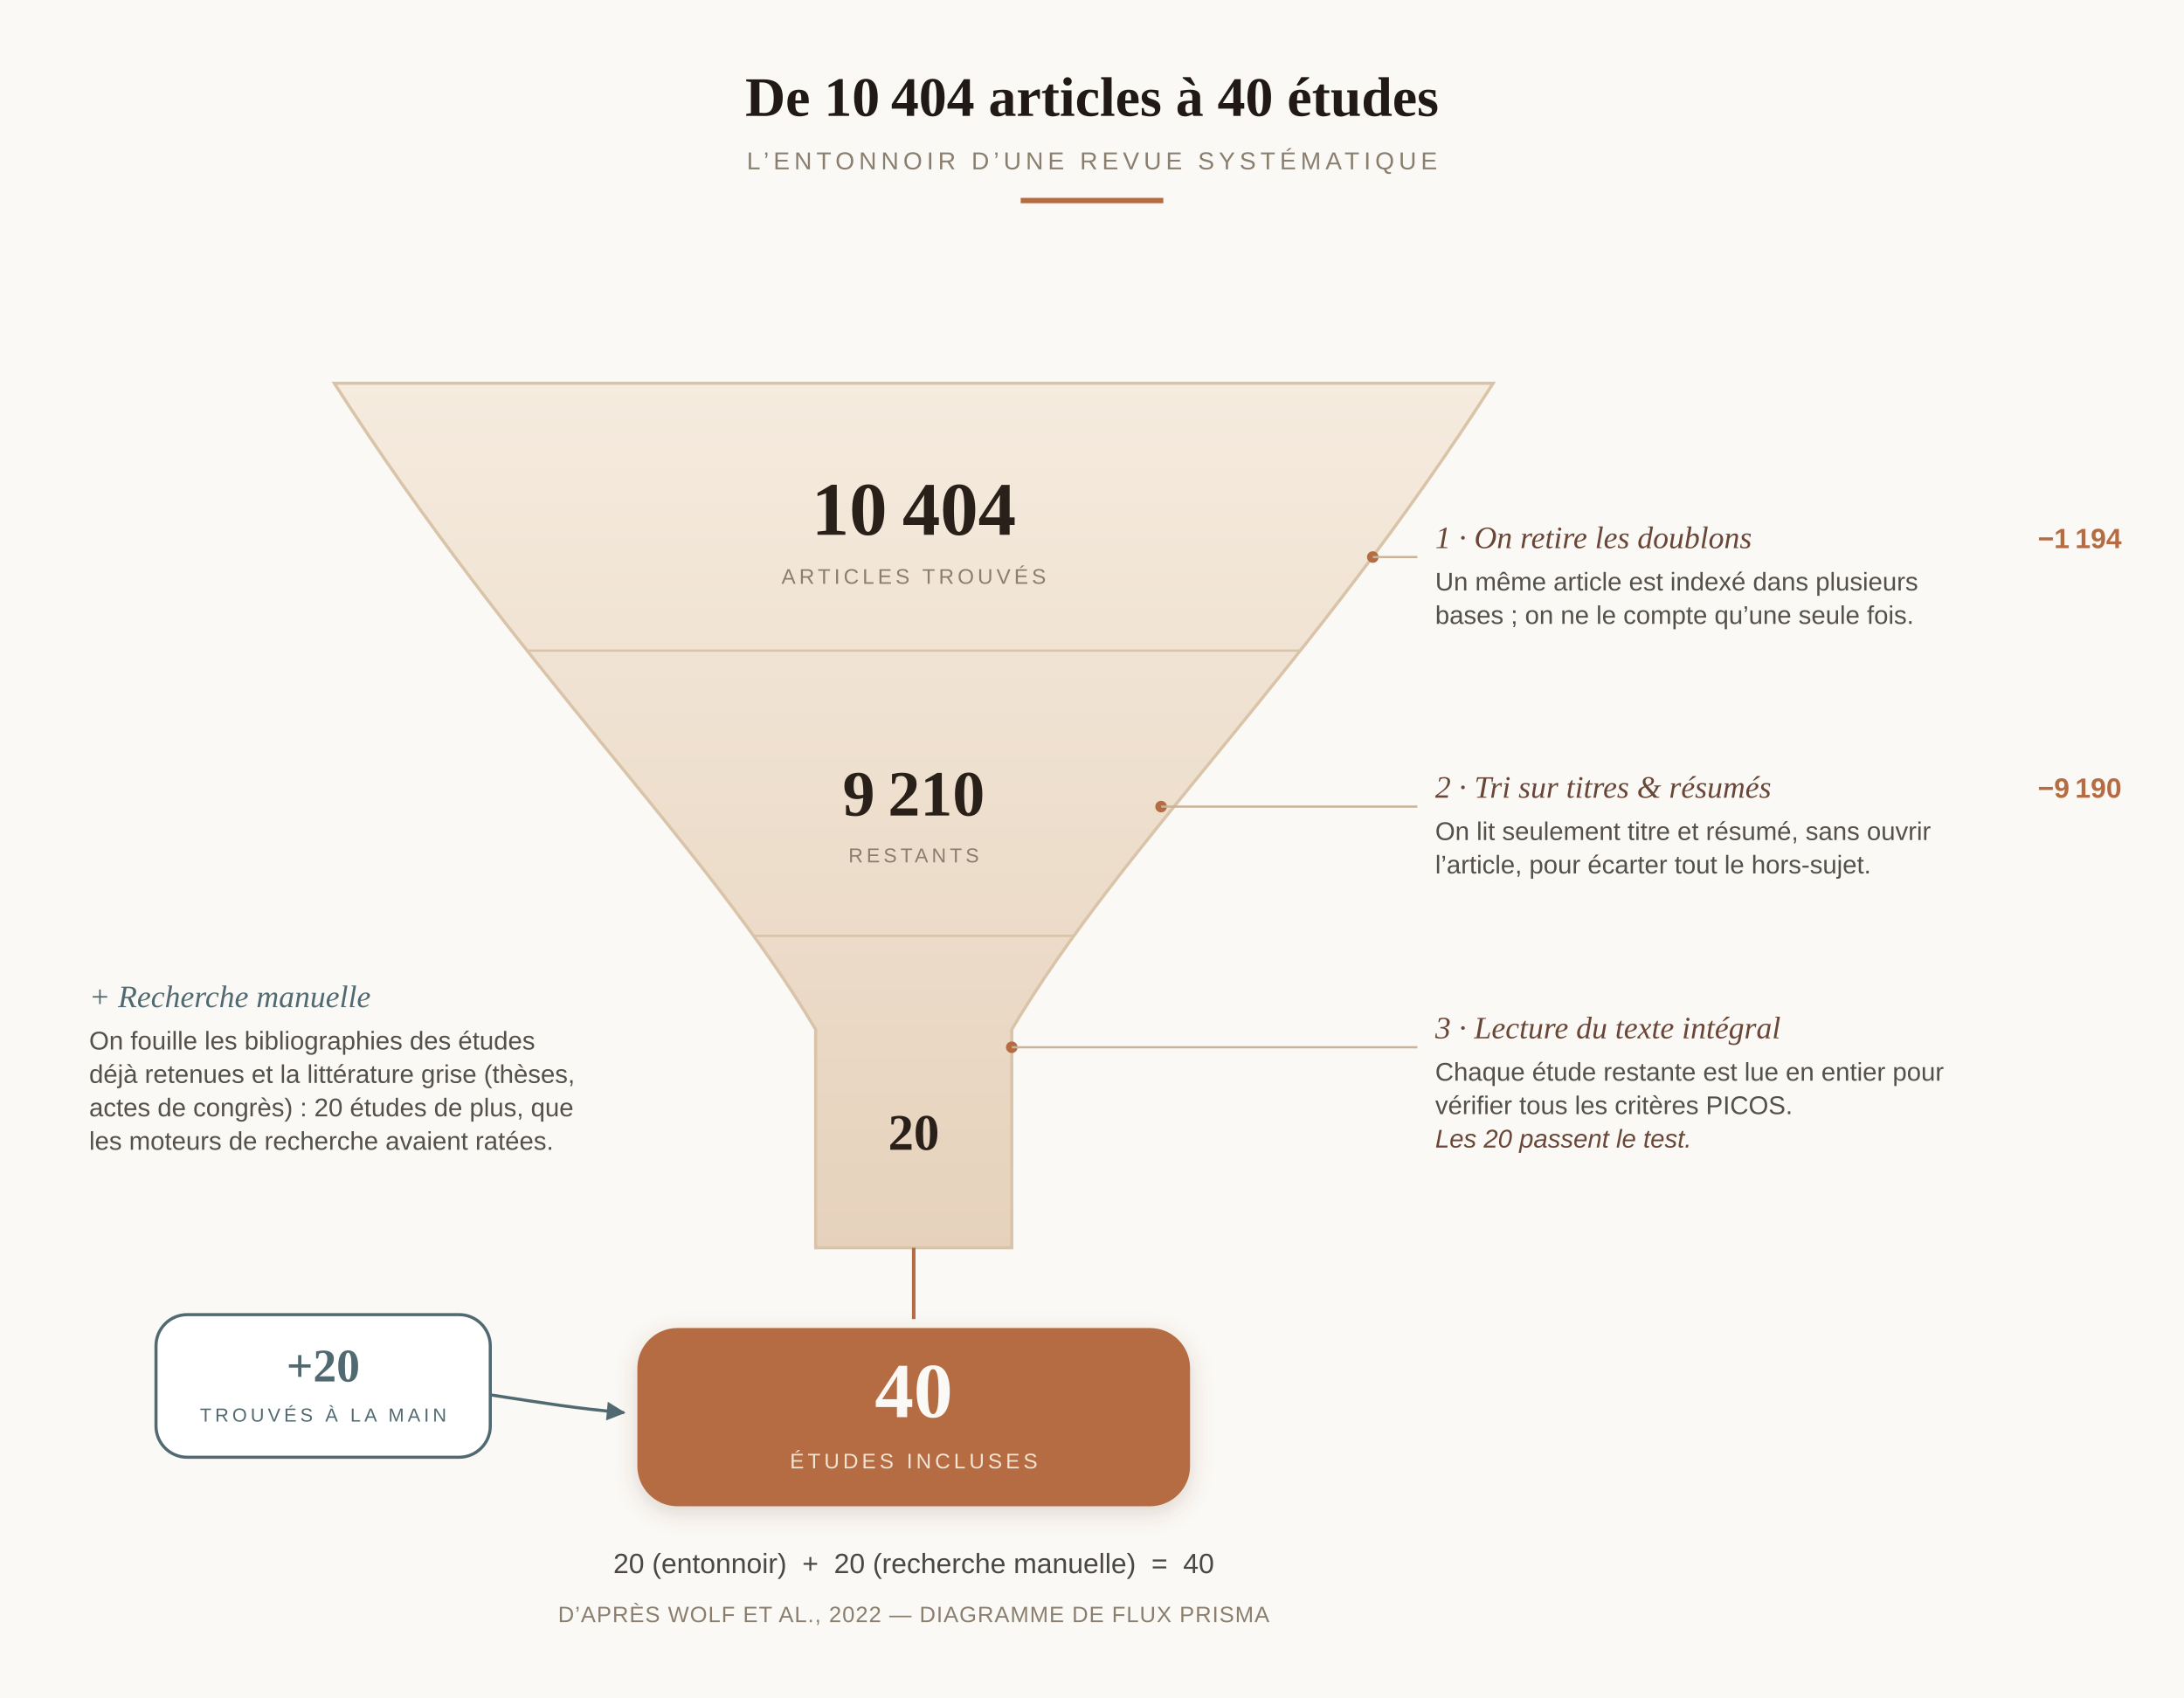
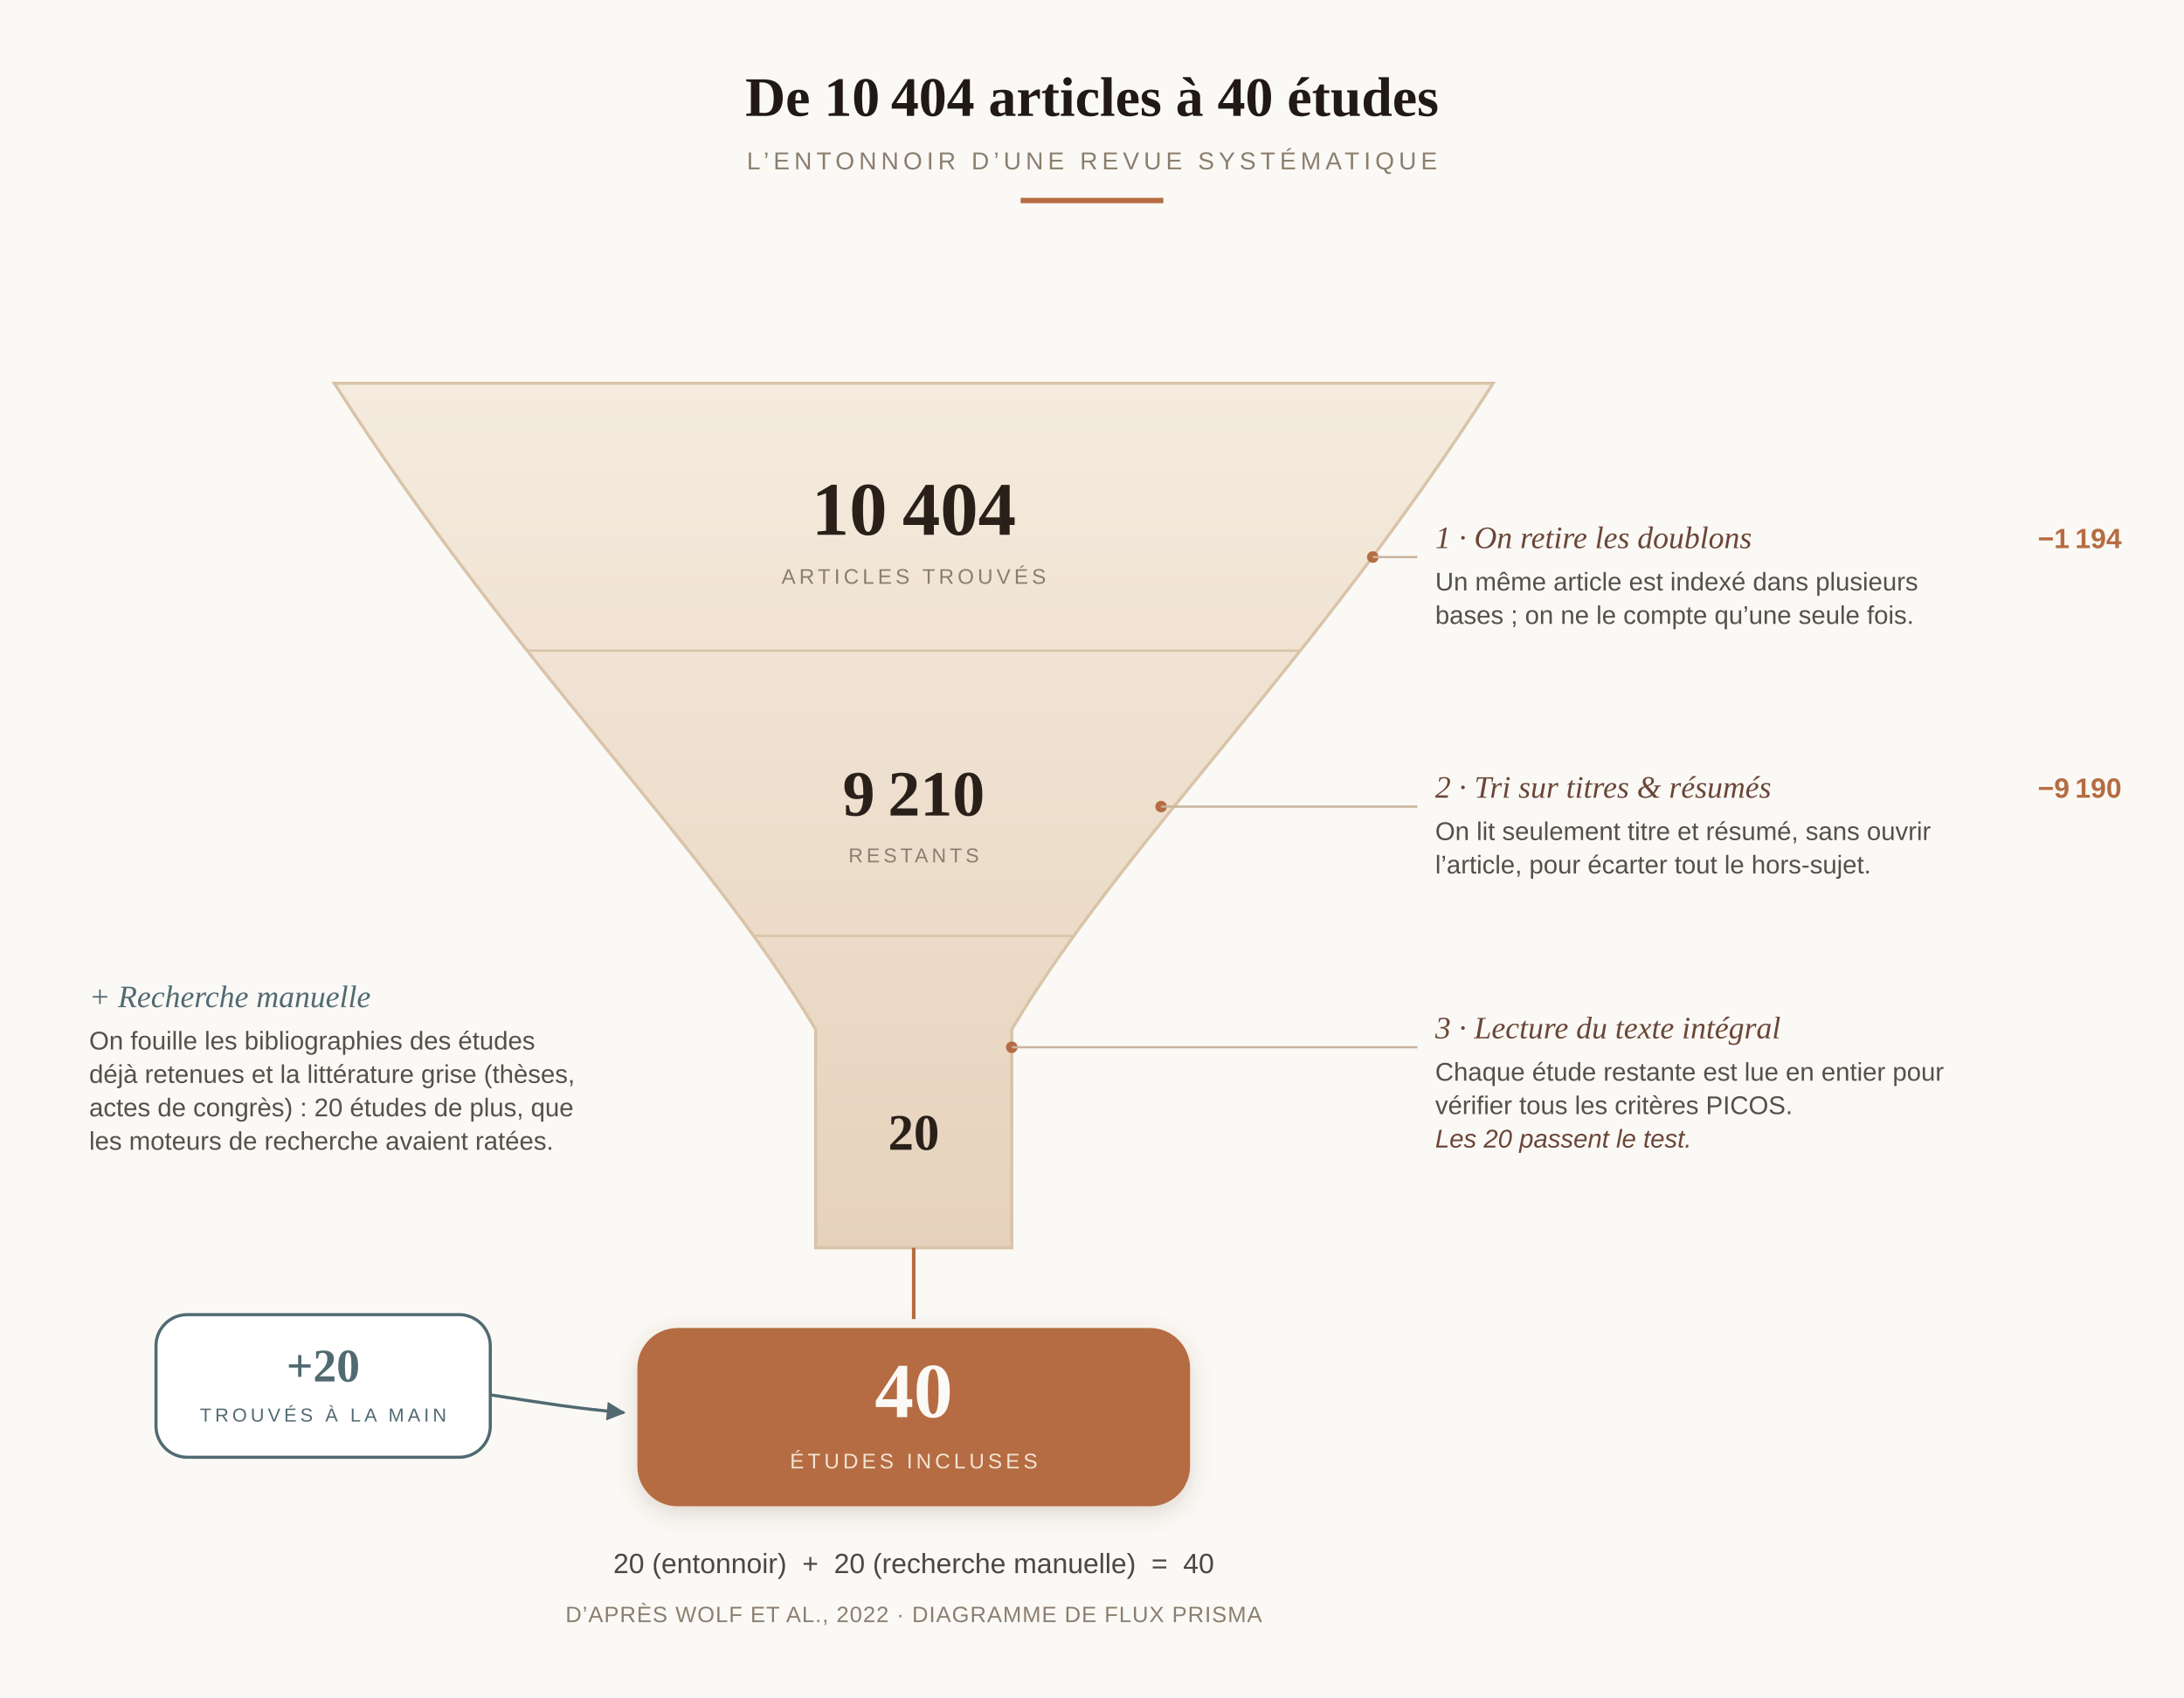
<svg xmlns="http://www.w3.org/2000/svg" viewBox="0 0 980 762" role="img" aria-label="Entonnoir d'une revue systématique. 10 404 articles trouvés. On retire les doublons (−1 194) : 9 210 restants. Tri sur titres et résumés (−9 190) : 20 lus en entier, tous confirmés au texte intégral selon les critères PICOS. La recherche manuelle dans les bibliographies et la littérature grise ajoute 20 études. Total : 40 études incluses.">
  <defs>
    <style>
      .num  { font-family: Georgia,'Times New Roman',serif; font-weight:700; fill:#2A201A; }
      .mlab { font-family:'Helvetica Neue',Arial,sans-serif; fill:#8A7E6E; letter-spacing:1.6px; }
      .step { font-family: Georgia,'Times New Roman',serif; font-style:italic; }
      .exp  { font-family:'Helvetica Neue',Arial,sans-serif; fill:#54504A; }
      .cap  { font-family:'Helvetica Neue',Arial,sans-serif; fill:#4A4744; }
      .foot { font-family:'Helvetica Neue',Arial,sans-serif; fill:#8A7E6E; letter-spacing:0.4px; }
      .h1   { font-family: Georgia,'Times New Roman',serif; font-weight:700; fill:#211915; }
      .h2   { font-family:'Helvetica Neue',Arial,sans-serif; fill:#8A7E6E; letter-spacing:2px; }
      .delta{ font-family:'Helvetica Neue',Arial,sans-serif; font-weight:700; fill:#B56C42; }
    </style>
    <linearGradient id="fun" x1="0" y1="0" x2="0" y2="1">
      <stop offset="0" stop-color="#F5EBDE" />
      <stop offset="1" stop-color="#E6D2BC" />
    </linearGradient>
    <marker id="arw" markerWidth="9" markerHeight="9" refX="5.5" refY="3" orient="auto">
      <path d="M0,0 L6,3 L0,6 Z" fill="#516A72" />
    </marker>
    <filter id="psh" x="-20%" y="-20%" width="140%" height="160%">
      <feDropShadow dx="0" dy="3" stdDeviation="5" flood-color="#6A4638" flood-opacity="0.20" />
    </filter>
    <clipPath id="fclip">
      <path d="M150,172 C232,300 316,378 366,462 L366,560 L454,560 L454,462 C504,378 588,300 670,172 Z" />
    </clipPath>
  </defs>
  <rect x="0" y="0" width="980" height="762" fill="#FBF9F5" />
  <text class="h1" x="490" y="52" font-size="25" text-anchor="middle">De 10 404 articles à 40 études</text>
  <text class="h2" x="490" y="76" font-size="11" text-anchor="middle">L’ENTONNOIR D’UNE REVUE SYSTÉMATIQUE</text>
  <line x1="458" y1="90" x2="522" y2="90" stroke="#B56C42" stroke-width="2.4" />
  <path d="M150,172 C232,300 316,378 366,462 L366,560 L454,560 L454,462 C504,378 588,300 670,172 Z" fill="url(#fun)" stroke="#D9C4A9" stroke-width="1.4" />
  <g clip-path="url(#fclip)" stroke="#D9C4A9" stroke-width="1">
    <line x1="150" y1="292" x2="670" y2="292" />
    <line x1="150" y1="420" x2="670" y2="420" />
  </g>
  <text class="num" x="410" y="240" font-size="34" text-anchor="middle">10 404</text>
  <text class="mlab" x="410" y="262" font-size="9.5" text-anchor="middle">ARTICLES TROUVÉS</text>
  <text class="num" x="410" y="366" font-size="29" text-anchor="middle">9 210</text>
  <text class="mlab" x="410" y="387" font-size="9" text-anchor="middle">RESTANTS</text>
  <text class="num" x="410" y="516" font-size="23" text-anchor="middle">20</text>
  <circle cx="616" cy="250" r="2.6" fill="#B56C42" />
  <line x1="616" y1="250" x2="636" y2="250" stroke="#C7B49B" stroke-width="1" />
  <text class="step" x="644" y="246" font-size="14" fill="#6A4638">1 · On retire les doublons</text>
  <text class="delta" x="952" y="246" font-size="12.5" text-anchor="end">−1 194</text>
  <text class="exp" x="644" y="265" font-size="11.5">Un même article est indexé dans plusieurs</text>
  <text class="exp" x="644" y="280" font-size="11.5">bases ; on ne le compte qu’une seule fois.</text>
  <circle cx="521" cy="362" r="2.6" fill="#B56C42" />
  <line x1="521" y1="362" x2="636" y2="362" stroke="#C7B49B" stroke-width="1" />
  <text class="step" x="644" y="358" font-size="14" fill="#6A4638">2 · Tri sur titres &amp; résumés</text>
  <text class="delta" x="952" y="358" font-size="12.5" text-anchor="end">−9 190</text>
  <text class="exp" x="644" y="377" font-size="11.5">On lit seulement titre et résumé, sans ouvrir</text>
  <text class="exp" x="644" y="392" font-size="11.5">l’article, pour écarter tout le hors-sujet.</text>
  <circle cx="454" cy="470" r="2.6" fill="#B56C42" />
  <line x1="454" y1="470" x2="636" y2="470" stroke="#C7B49B" stroke-width="1" />
  <text class="step" x="644" y="466" font-size="14" fill="#6A4638">3 · Lecture du texte intégral</text>
  <text class="exp" x="644" y="485" font-size="11.5">Chaque étude restante est lue en entier pour</text>
  <text class="exp" x="644" y="500" font-size="11.5">vérifier tous les critères PICOS.</text>
  <text class="exp" x="644" y="515" font-size="11.5" style="fill:#6A4638">
    <tspan font-style="italic">Les 20 passent le test.</tspan>
  </text>
  <text class="step" x="40" y="452" font-size="14" fill="#516A72">+ Recherche manuelle</text>
  <text class="exp" x="40" y="471" font-size="11.5">On fouille les bibliographies des études</text>
  <text class="exp" x="40" y="486" font-size="11.5">déjà retenues et la littérature grise (thèses,</text>
  <text class="exp" x="40" y="501" font-size="11.5">actes de congrès) : 20 études de plus, que</text>
  <text class="exp" x="40" y="516" font-size="11.5">les moteurs de recherche avaient ratées.</text>
  <rect x="70" y="590" width="150" height="64" rx="14" fill="#FFFFFF" stroke="#516A72" stroke-width="1.4" />
  <text class="num" x="145" y="620" font-size="21" text-anchor="middle" style="fill:#516A72">+20</text>
  <text class="mlab" x="145" y="638" font-size="8.5" text-anchor="middle" style="fill:#516A72">TROUVÉS À LA MAIN</text>
  <path d="M220,626 C246,630 258,632 280,634" fill="none" stroke="#516A72" stroke-width="1.4" marker-end="url(#arw)" />
  <line x1="410" y1="560" x2="410" y2="592" stroke="#B56C42" stroke-width="1.6" />
  <rect x="286" y="596" width="248" height="80" rx="18" fill="#B56C42" filter="url(#psh)" />
  <text class="num" x="410" y="636" font-size="35" text-anchor="middle" style="fill:#FBF9F5">40</text>
  <text class="mlab" x="410" y="659" font-size="9.5" text-anchor="middle" style="fill:#F3E4D4">ÉTUDES INCLUSES</text>
  <text class="cap" x="410" y="706" font-size="12.5" text-anchor="middle">20 (entonnoir)  +  20 (recherche manuelle)  =  40</text>
-   <text class="foot" x="410" y="728" font-size="10" text-anchor="middle">D’APRÈS WOLF ET AL., 2022 — DIAGRAMME DE FLUX PRISMA</text>
+   <text class="foot" x="410" y="728" font-size="10" text-anchor="middle">D’APRÈS WOLF ET AL., 2022 · DIAGRAMME DE FLUX PRISMA</text>
</svg>
